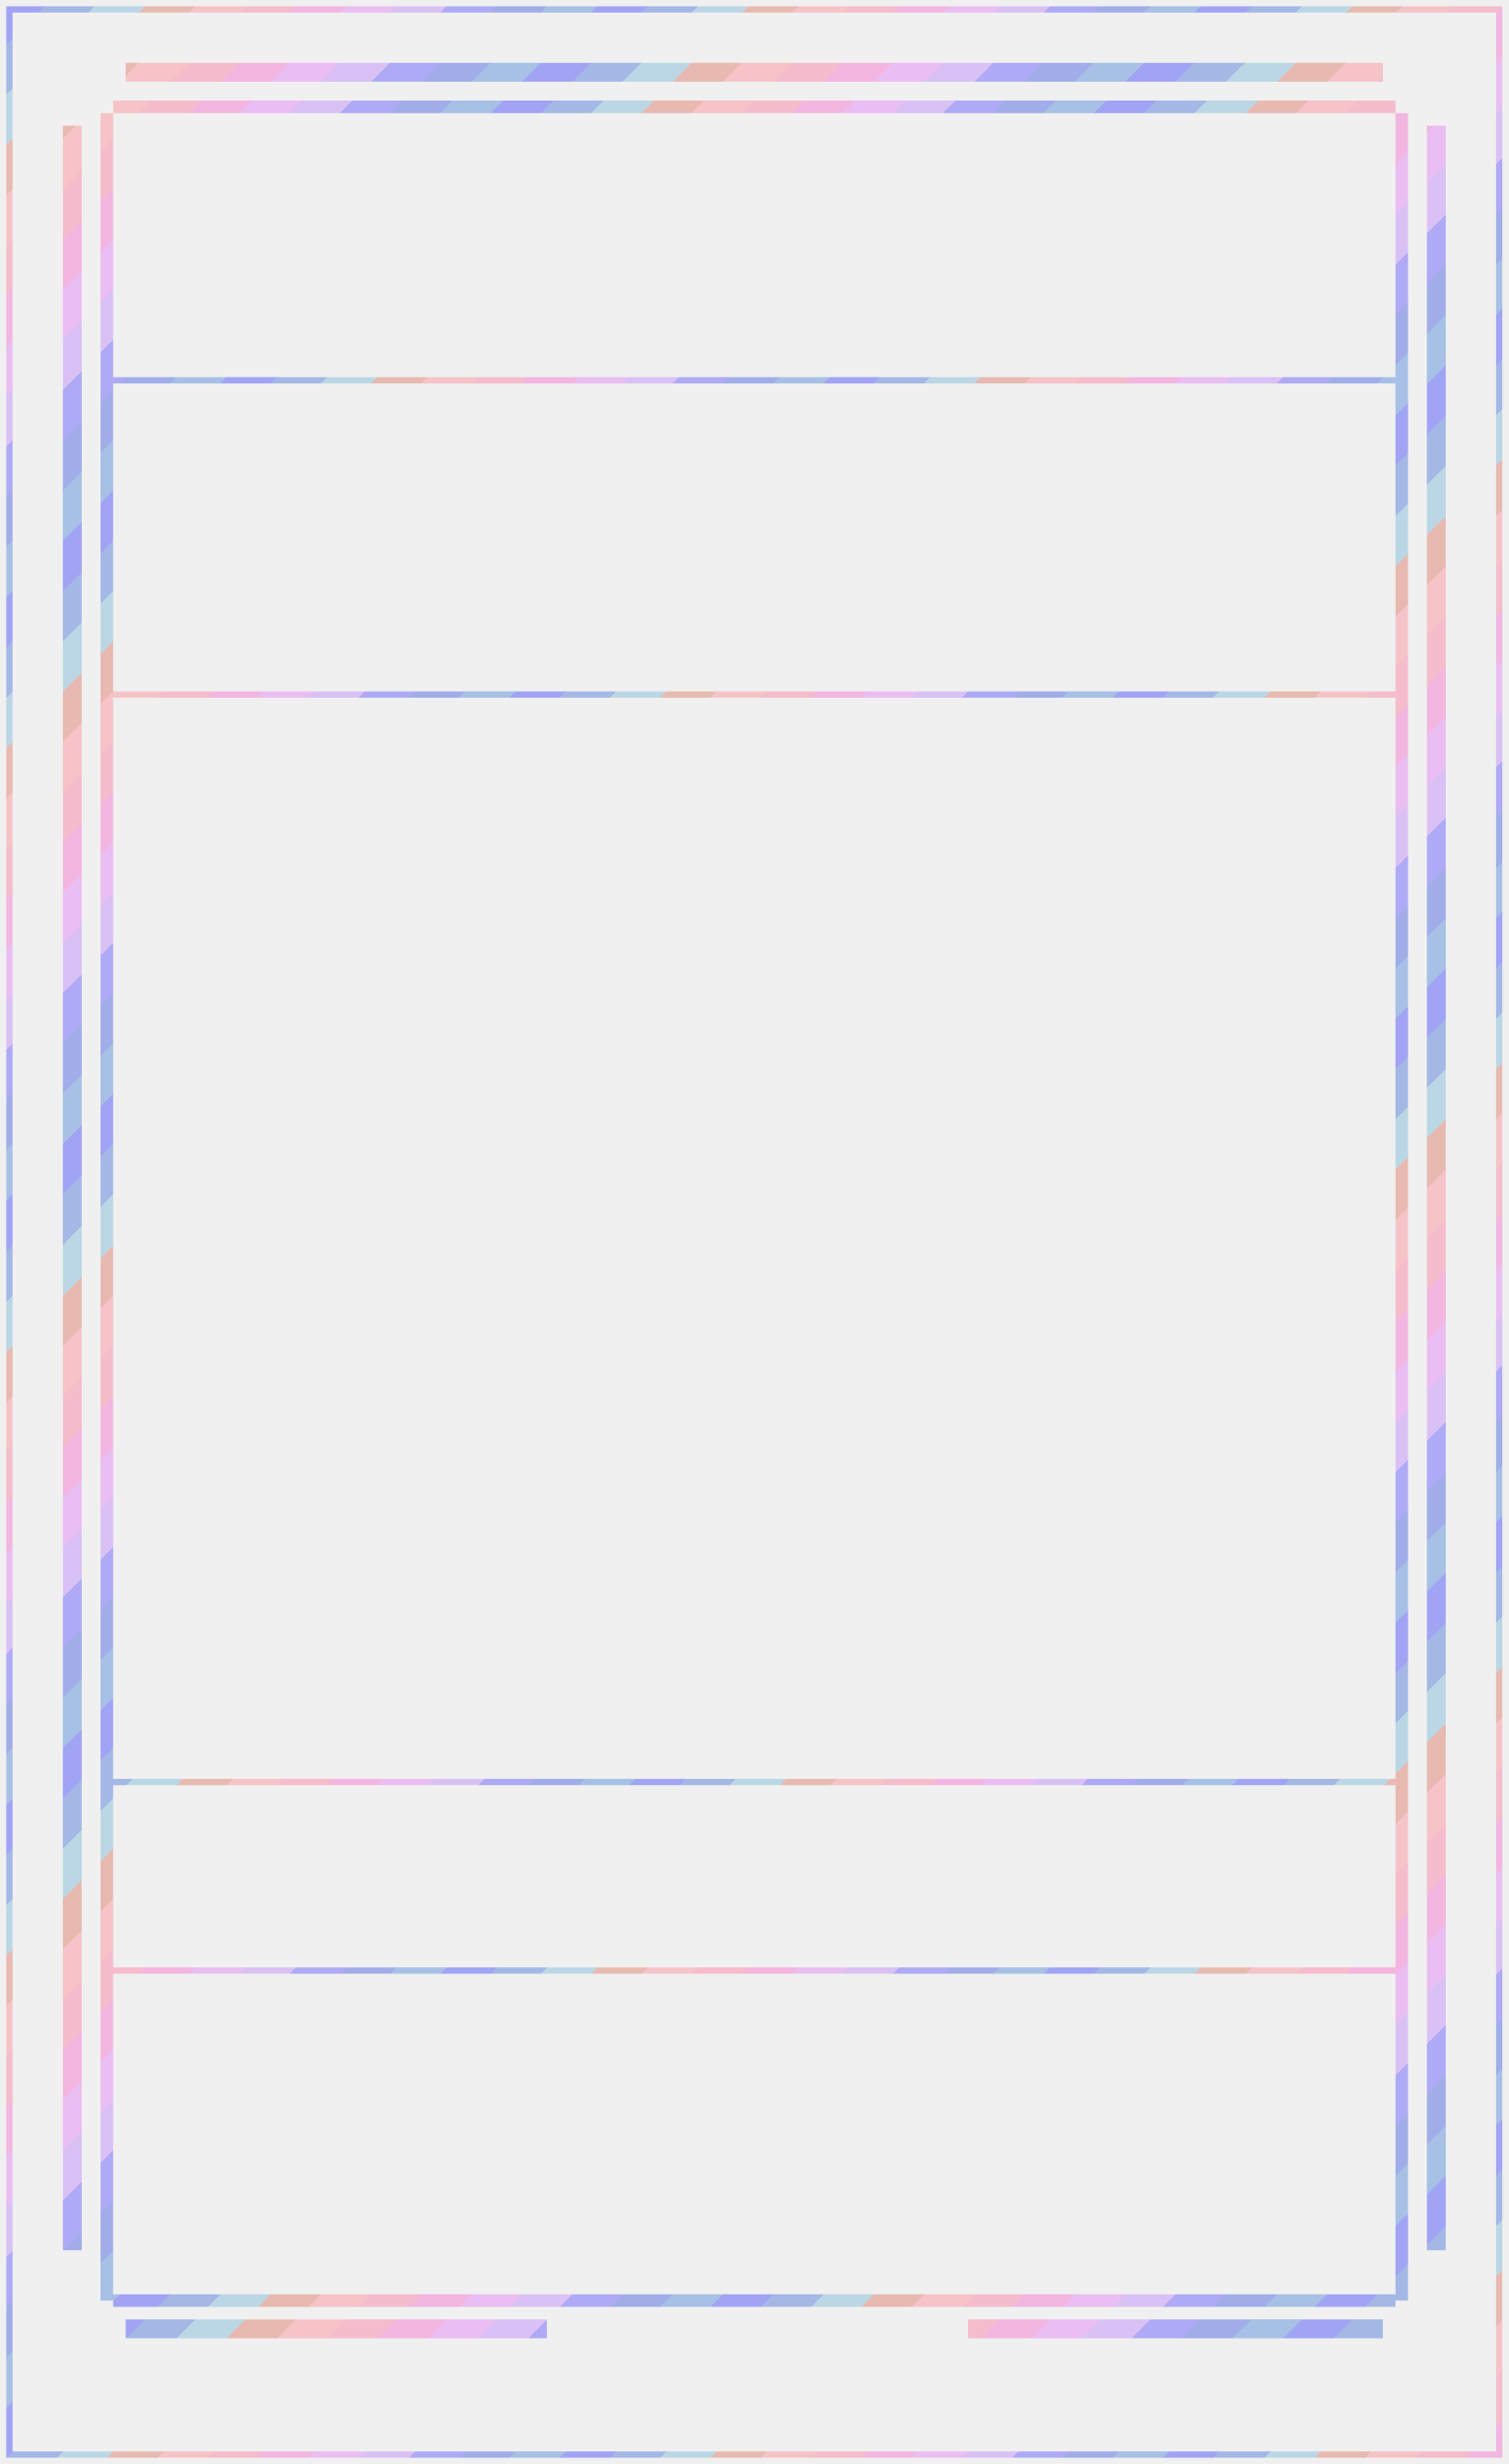
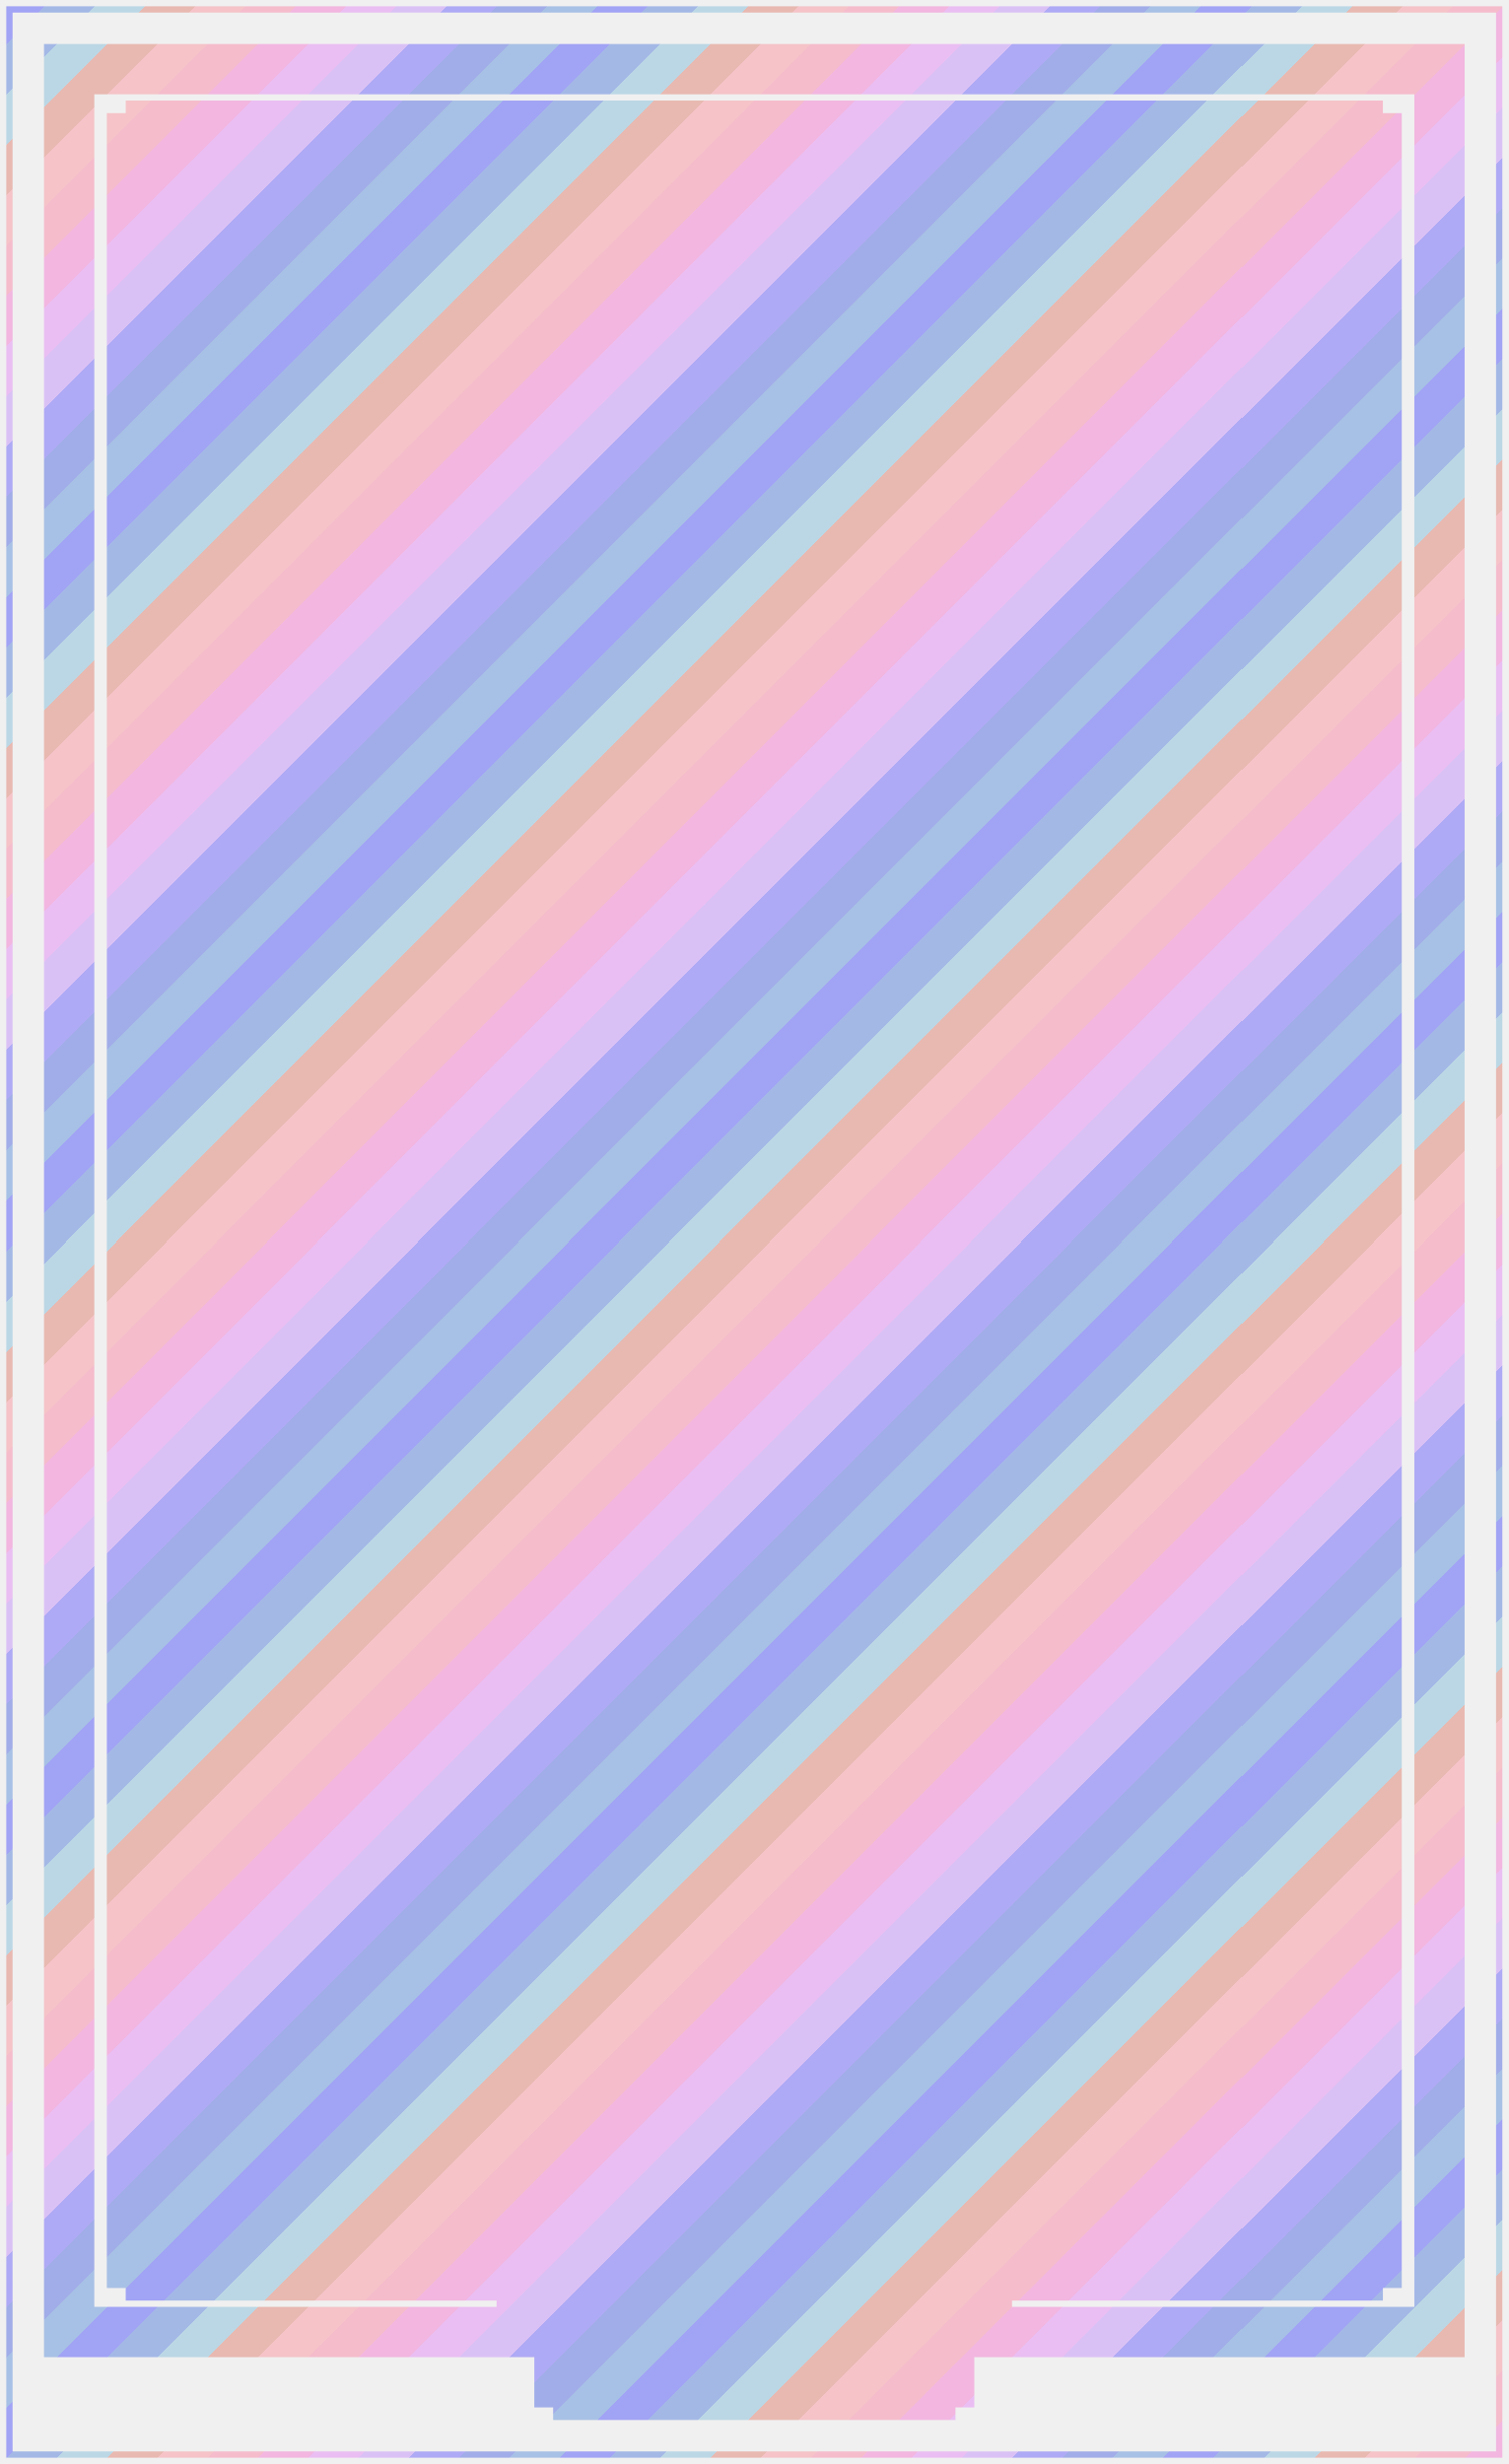
<svg xmlns="http://www.w3.org/2000/svg" width="1440" height="2352" viewBox="0 0 240 392" shape-rendering="crispEdges">
  <defs>
    <clipPath id="art-clip">
      <rect x="18" y="112" width="204" height="170" fill="#fff" />
    </clipPath>
    <clipPath id="body-clip">
      <path d="M18 18h204v348h-204zM18 112h204v170h-204z" fill-rule="evenodd" clip-rule="evenodd" />
    </clipPath>
    <clipPath id="trim-clip">
-       <rect x="20" y="10" width="200" height="3" fill="#fff" />
-       <rect x="10" y="20" width="3" height="338" fill="#fff" />
-       <rect x="227" y="20" width="3" height="338" fill="#fff" />
-       <rect x="20" y="369" width="67" height="3" fill="#fff" />
-       <rect x="154" y="369" width="66" height="3" fill="#fff" />
-       <rect x="16" y="18" width="2" height="348" fill="#fff" />
-       <rect x="222" y="18" width="2" height="348" fill="#fff" />
-       <rect x="18" y="16" width="204" height="2" fill="#fff" />
-       <rect x="18" y="365" width="204" height="2" fill="#fff" />
+       <rect x="7" y="7" width="226" height="8" fill="#fff" />
+       <path d="M9 8h25v1h1v4h-1v1H9v-1h-1V9h1z" fill="#fff" />
+       <rect x="9" y="8" width="25" height="1" fill="#fff" />
+       <rect x="8" y="9" width="1" height="4" fill="#fff" />
+       <rect x="9" y="13" width="25" height="1" fill="#fff" />
+       <rect x="34" y="9" width="1" height="4" fill="#fff" />
+       <rect x="11" y="10" width="5" height="1" fill="#fff" />
+       <path d="M38 8h31v1h1v4h-1v1H38v-1h-1V9h1z" fill="#fff" />
+       <rect x="38" y="8" width="31" height="1" fill="#fff" />
+       <rect x="37" y="9" width="1" height="4" fill="#fff" />
+       <rect x="38" y="13" width="31" height="1" fill="#fff" />
+       <rect x="69" y="9" width="1" height="4" fill="#fff" />
+       <rect x="40" y="10" width="5" height="1" fill="#fff" />
+       <path d="M73 8h19v1h1v4h-1v1H73v-1h-1V9h1z" fill="#fff" />
+       <rect x="73" y="8" width="19" height="1" fill="#fff" />
+       <rect x="72" y="9" width="1" height="4" fill="#fff" />
+       <rect x="73" y="13" width="19" height="1" fill="#fff" />
+       <rect x="92" y="9" width="1" height="4" fill="#fff" />
+       <rect x="75" y="10" width="5" height="1" fill="#fff" />
+       <path d="M96 8h27v1h1v4h-1v1H96v-1h-1V9h1z" fill="#fff" />
+       <rect x="96" y="8" width="27" height="1" fill="#fff" />
+       <rect x="95" y="9" width="1" height="4" fill="#fff" />
+       <rect x="96" y="13" width="27" height="1" fill="#fff" />
+       <rect x="123" y="9" width="1" height="4" fill="#fff" />
+       <rect x="98" y="10" width="5" height="1" fill="#fff" />
+       <path d="M127 8h22v1h1v4h-1v1H127v-1h-1V9h1z" fill="#fff" />
+       <rect x="127" y="8" width="22" height="1" fill="#fff" />
+       <rect x="126" y="9" width="1" height="4" fill="#fff" />
+       <rect x="127" y="13" width="22" height="1" fill="#fff" />
+       <rect x="149" y="9" width="1" height="4" fill="#fff" />
+       <rect x="129" y="10" width="5" height="1" fill="#fff" />
+       <path d="M153 8h29v1h1v4h-1v1H153v-1h-1V9h1z" fill="#fff" />
+       <rect x="153" y="8" width="29" height="1" fill="#fff" />
+       <rect x="152" y="9" width="1" height="4" fill="#fff" />
+       <rect x="153" y="13" width="29" height="1" fill="#fff" />
+       <rect x="182" y="9" width="1" height="4" fill="#fff" />
+       <rect x="155" y="10" width="5" height="1" fill="#fff" />
+       <path d="M186 8h20v1h1v4h-1v1H186v-1h-1V9h1z" fill="#fff" />
+       <rect x="186" y="8" width="20" height="1" fill="#fff" />
+       <rect x="185" y="9" width="1" height="4" fill="#fff" />
+       <rect x="186" y="13" width="20" height="1" fill="#fff" />
+       <rect x="206" y="9" width="1" height="4" fill="#fff" />
+       <rect x="188" y="10" width="5" height="1" fill="#fff" />
+       <path d="M210 8h21v1h1v4h-1v1H210v-1h-1V9h1z" fill="#fff" />
+       <rect x="210" y="8" width="21" height="1" fill="#fff" />
+       <rect x="209" y="9" width="1" height="4" fill="#fff" />
+       <rect x="210" y="13" width="21" height="1" fill="#fff" />
+       <rect x="231" y="9" width="1" height="4" fill="#fff" />
+       <rect x="212" y="10" width="5" height="1" fill="#fff" />
+       <rect x="7" y="367" width="80" height="8" fill="#fff" />
+       <rect x="153" y="367" width="80" height="8" fill="#fff" />
+       <path d="M9 368h25v1h1v4h-1v1H9v-1h-1V369h1z" fill="#fff" />
+       <rect x="9" y="368" width="25" height="1" fill="#fff" />
+       <rect x="8" y="369" width="1" height="4" fill="#fff" />
+       <rect x="9" y="373" width="25" height="1" fill="#fff" />
+       <rect x="34" y="369" width="1" height="4" fill="#fff" />
+       <rect x="11" y="370" width="5" height="1" fill="#fff" />
+       <path d="M38 368h31v1h1v4h-1v1H38v-1h-1V369h1z" fill="#fff" />
+       <rect x="38" y="368" width="31" height="1" fill="#fff" />
+       <rect x="37" y="369" width="1" height="4" fill="#fff" />
+       <rect x="38" y="373" width="31" height="1" fill="#fff" />
+       <rect x="69" y="369" width="1" height="4" fill="#fff" />
+       <rect x="40" y="370" width="5" height="1" fill="#fff" />
+       <rect x="73" y="368" width="14" height="1" fill="#fff" />
+       <rect x="72" y="369" width="1" height="4" fill="#fff" />
+       <rect x="73" y="373" width="14" height="1" fill="#fff" />
+       <rect x="75" y="370" width="5" height="1" fill="#fff" />
+       <path d="M153 368h29v1h1v4h-1v1H153v-1h-1V369h1z" fill="#fff" />
+       <rect x="153" y="368" width="29" height="1" fill="#fff" />
+       <rect x="153" y="373" width="29" height="1" fill="#fff" />
+       <rect x="182" y="369" width="1" height="4" fill="#fff" />
+       <rect x="155" y="370" width="5" height="1" fill="#fff" />
+       <path d="M186 368h20v1h1v4h-1v1H186v-1h-1V369h1z" fill="#fff" />
+       <rect x="186" y="368" width="20" height="1" fill="#fff" />
+       <rect x="185" y="369" width="1" height="4" fill="#fff" />
+       <rect x="186" y="373" width="20" height="1" fill="#fff" />
+       <rect x="206" y="369" width="1" height="4" fill="#fff" />
+       <rect x="188" y="370" width="5" height="1" fill="#fff" />
+       <path d="M210 368h21v1h1v4h-1v1H210v-1h-1V369h1z" fill="#fff" />
+       <rect x="210" y="368" width="21" height="1" fill="#fff" />
+       <rect x="209" y="369" width="1" height="4" fill="#fff" />
+       <rect x="210" y="373" width="21" height="1" fill="#fff" />
+       <rect x="231" y="369" width="1" height="4" fill="#fff" />
+       <rect x="212" y="370" width="5" height="1" fill="#fff" />
+       <rect x="7" y="7" width="8" height="368" fill="#fff" />
+       <path d="M9 8h4v1h1v20h-1v1H9v-1h-1V9h1z" fill="#fff" />
+       <rect x="9" y="8" width="4" height="1" fill="#fff" />
+       <rect x="8" y="9" width="1" height="20" fill="#fff" />
+       <rect x="9" y="29" width="4" height="1" fill="#fff" />
+       <rect x="13" y="9" width="1" height="20" fill="#fff" />
+       <rect x="10" y="12" width="1" height="5" fill="#fff" />
+       <path d="M9 32h4v1h1v27h-1v1H9v-1h-1V33h1z" fill="#fff" />
+       <rect x="9" y="32" width="4" height="1" fill="#fff" />
+       <rect x="8" y="33" width="1" height="27" fill="#fff" />
+       <rect x="9" y="60" width="4" height="1" fill="#fff" />
+       <rect x="13" y="33" width="1" height="27" fill="#fff" />
+       <rect x="10" y="36" width="1" height="5" fill="#fff" />
+       <path d="M9 63h4v1h1v23h-1v1H9v-1h-1V64h1z" fill="#fff" />
+       <rect x="9" y="63" width="4" height="1" fill="#fff" />
+       <rect x="8" y="64" width="1" height="23" fill="#fff" />
+       <rect x="9" y="87" width="4" height="1" fill="#fff" />
+       <rect x="13" y="64" width="1" height="23" fill="#fff" />
+       <rect x="10" y="67" width="1" height="5" fill="#fff" />
+       <path d="M9 90h4v1h1v31h-1v1H9v-1h-1V91h1z" fill="#fff" />
+       <rect x="9" y="90" width="4" height="1" fill="#fff" />
+       <rect x="8" y="91" width="1" height="31" fill="#fff" />
+       <rect x="9" y="122" width="4" height="1" fill="#fff" />
+       <rect x="13" y="91" width="1" height="31" fill="#fff" />
+       <rect x="10" y="94" width="1" height="5" fill="#fff" />
+       <path d="M9 125h4v1h1v21h-1v1H9v-1h-1V126h1z" fill="#fff" />
+       <rect x="9" y="125" width="4" height="1" fill="#fff" />
+       <rect x="8" y="126" width="1" height="21" fill="#fff" />
+       <rect x="9" y="147" width="4" height="1" fill="#fff" />
+       <rect x="13" y="126" width="1" height="21" fill="#fff" />
+       <rect x="10" y="129" width="1" height="5" fill="#fff" />
+       <path d="M9 150h4v1h1v26h-1v1H9v-1h-1V151h1z" fill="#fff" />
+       <rect x="9" y="150" width="4" height="1" fill="#fff" />
+       <rect x="8" y="151" width="1" height="26" fill="#fff" />
+       <rect x="9" y="177" width="4" height="1" fill="#fff" />
+       <rect x="13" y="151" width="1" height="26" fill="#fff" />
+       <rect x="10" y="154" width="1" height="5" fill="#fff" />
+       <path d="M9 180h4v1h1v18h-1v1H9v-1h-1V181h1z" fill="#fff" />
+       <rect x="9" y="180" width="4" height="1" fill="#fff" />
+       <rect x="8" y="181" width="1" height="18" fill="#fff" />
+       <rect x="9" y="199" width="4" height="1" fill="#fff" />
+       <rect x="13" y="181" width="1" height="18" fill="#fff" />
+       <rect x="10" y="184" width="1" height="5" fill="#fff" />
+       <path d="M9 202h4v1h1v29h-1v1H9v-1h-1V203h1z" fill="#fff" />
+       <rect x="9" y="202" width="4" height="1" fill="#fff" />
+       <rect x="8" y="203" width="1" height="29" fill="#fff" />
+       <rect x="9" y="232" width="4" height="1" fill="#fff" />
+       <rect x="13" y="203" width="1" height="29" fill="#fff" />
+       <rect x="10" y="206" width="1" height="5" fill="#fff" />
+       <path d="M9 235h4v1h1v20h-1v1H9v-1h-1V236h1z" fill="#fff" />
+       <rect x="9" y="235" width="4" height="1" fill="#fff" />
+       <rect x="8" y="236" width="1" height="20" fill="#fff" />
+       <rect x="9" y="256" width="4" height="1" fill="#fff" />
+       <rect x="13" y="236" width="1" height="20" fill="#fff" />
+       <rect x="10" y="239" width="1" height="5" fill="#fff" />
+       <path d="M9 259h4v1h1v27h-1v1H9v-1h-1V260h1z" fill="#fff" />
+       <rect x="9" y="259" width="4" height="1" fill="#fff" />
+       <rect x="8" y="260" width="1" height="27" fill="#fff" />
+       <rect x="9" y="287" width="4" height="1" fill="#fff" />
+       <rect x="13" y="260" width="1" height="27" fill="#fff" />
+       <rect x="10" y="263" width="1" height="5" fill="#fff" />
+       <path d="M9 290h4v1h1v23h-1v1H9v-1h-1V291h1z" fill="#fff" />
+       <rect x="9" y="290" width="4" height="1" fill="#fff" />
+       <rect x="8" y="291" width="1" height="23" fill="#fff" />
+       <rect x="9" y="314" width="4" height="1" fill="#fff" />
+       <rect x="13" y="291" width="1" height="23" fill="#fff" />
+       <rect x="10" y="294" width="1" height="5" fill="#fff" />
+       <path d="M9 317h4v1h1v31h-1v1H9v-1h-1V318h1z" fill="#fff" />
+       <rect x="9" y="317" width="4" height="1" fill="#fff" />
+       <rect x="8" y="318" width="1" height="31" fill="#fff" />
+       <rect x="9" y="349" width="4" height="1" fill="#fff" />
+       <rect x="13" y="318" width="1" height="31" fill="#fff" />
+       <rect x="10" y="321" width="1" height="5" fill="#fff" />
+       <path d="M9 352h4v1h1v20h-1v1H9v-1h-1V353h1z" fill="#fff" />
+       <rect x="9" y="352" width="4" height="1" fill="#fff" />
+       <rect x="8" y="353" width="1" height="20" fill="#fff" />
+       <rect x="9" y="373" width="4" height="1" fill="#fff" />
+       <rect x="13" y="353" width="1" height="20" fill="#fff" />
+       <rect x="10" y="356" width="1" height="5" fill="#fff" />
+       <rect x="225" y="7" width="8" height="368" fill="#fff" />
+       <path d="M227 8h4v1h1v20h-1v1H227v-1h-1V9h1z" fill="#fff" />
+       <rect x="227" y="8" width="4" height="1" fill="#fff" />
+       <rect x="226" y="9" width="1" height="20" fill="#fff" />
+       <rect x="227" y="29" width="4" height="1" fill="#fff" />
+       <rect x="231" y="9" width="1" height="20" fill="#fff" />
+       <rect x="228" y="12" width="1" height="5" fill="#fff" />
+       <path d="M227 32h4v1h1v27h-1v1H227v-1h-1V33h1z" fill="#fff" />
+       <rect x="227" y="32" width="4" height="1" fill="#fff" />
+       <rect x="226" y="33" width="1" height="27" fill="#fff" />
+       <rect x="227" y="60" width="4" height="1" fill="#fff" />
+       <rect x="231" y="33" width="1" height="27" fill="#fff" />
+       <rect x="228" y="36" width="1" height="5" fill="#fff" />
+       <path d="M227 63h4v1h1v23h-1v1H227v-1h-1V64h1z" fill="#fff" />
+       <rect x="227" y="63" width="4" height="1" fill="#fff" />
+       <rect x="226" y="64" width="1" height="23" fill="#fff" />
+       <rect x="227" y="87" width="4" height="1" fill="#fff" />
+       <rect x="231" y="64" width="1" height="23" fill="#fff" />
+       <rect x="228" y="67" width="1" height="5" fill="#fff" />
+       <path d="M227 90h4v1h1v31h-1v1H227v-1h-1V91h1z" fill="#fff" />
+       <rect x="227" y="90" width="4" height="1" fill="#fff" />
+       <rect x="226" y="91" width="1" height="31" fill="#fff" />
+       <rect x="227" y="122" width="4" height="1" fill="#fff" />
+       <rect x="231" y="91" width="1" height="31" fill="#fff" />
+       <rect x="228" y="94" width="1" height="5" fill="#fff" />
+       <path d="M227 125h4v1h1v21h-1v1H227v-1h-1V126h1z" fill="#fff" />
+       <rect x="227" y="125" width="4" height="1" fill="#fff" />
+       <rect x="226" y="126" width="1" height="21" fill="#fff" />
+       <rect x="227" y="147" width="4" height="1" fill="#fff" />
+       <rect x="231" y="126" width="1" height="21" fill="#fff" />
+       <rect x="228" y="129" width="1" height="5" fill="#fff" />
+       <path d="M227 150h4v1h1v26h-1v1H227v-1h-1V151h1z" fill="#fff" />
+       <rect x="227" y="150" width="4" height="1" fill="#fff" />
+       <rect x="226" y="151" width="1" height="26" fill="#fff" />
+       <rect x="227" y="177" width="4" height="1" fill="#fff" />
+       <rect x="231" y="151" width="1" height="26" fill="#fff" />
+       <rect x="228" y="154" width="1" height="5" fill="#fff" />
+       <path d="M227 180h4v1h1v18h-1v1H227v-1h-1V181h1z" fill="#fff" />
+       <rect x="227" y="180" width="4" height="1" fill="#fff" />
+       <rect x="226" y="181" width="1" height="18" fill="#fff" />
+       <rect x="227" y="199" width="4" height="1" fill="#fff" />
+       <rect x="231" y="181" width="1" height="18" fill="#fff" />
+       <rect x="228" y="184" width="1" height="5" fill="#fff" />
+       <path d="M227 202h4v1h1v29h-1v1H227v-1h-1V203h1z" fill="#fff" />
+       <rect x="227" y="202" width="4" height="1" fill="#fff" />
+       <rect x="226" y="203" width="1" height="29" fill="#fff" />
+       <rect x="227" y="232" width="4" height="1" fill="#fff" />
+       <rect x="231" y="203" width="1" height="29" fill="#fff" />
+       <rect x="228" y="206" width="1" height="5" fill="#fff" />
+       <path d="M227 235h4v1h1v20h-1v1H227v-1h-1V236h1z" fill="#fff" />
+       <rect x="227" y="235" width="4" height="1" fill="#fff" />
+       <rect x="226" y="236" width="1" height="20" fill="#fff" />
+       <rect x="227" y="256" width="4" height="1" fill="#fff" />
+       <rect x="231" y="236" width="1" height="20" fill="#fff" />
+       <rect x="228" y="239" width="1" height="5" fill="#fff" />
+       <path d="M227 259h4v1h1v27h-1v1H227v-1h-1V260h1z" fill="#fff" />
+       <rect x="227" y="259" width="4" height="1" fill="#fff" />
+       <rect x="226" y="260" width="1" height="27" fill="#fff" />
+       <rect x="227" y="287" width="4" height="1" fill="#fff" />
+       <rect x="231" y="260" width="1" height="27" fill="#fff" />
+       <rect x="228" y="263" width="1" height="5" fill="#fff" />
+       <path d="M227 290h4v1h1v23h-1v1H227v-1h-1V291h1z" fill="#fff" />
+       <rect x="227" y="290" width="4" height="1" fill="#fff" />
+       <rect x="226" y="291" width="1" height="23" fill="#fff" />
+       <rect x="227" y="314" width="4" height="1" fill="#fff" />
+       <rect x="231" y="291" width="1" height="23" fill="#fff" />
+       <rect x="228" y="294" width="1" height="5" fill="#fff" />
+       <path d="M227 317h4v1h1v31h-1v1H227v-1h-1V318h1z" fill="#fff" />
+       <rect x="227" y="317" width="4" height="1" fill="#fff" />
+       <rect x="226" y="318" width="1" height="31" fill="#fff" />
+       <rect x="227" y="349" width="4" height="1" fill="#fff" />
+       <rect x="231" y="318" width="1" height="31" fill="#fff" />
+       <rect x="228" y="321" width="1" height="5" fill="#fff" />
+       <path d="M227 352h4v1h1v20h-1v1H227v-1h-1V353h1z" fill="#fff" />
+       <rect x="227" y="352" width="4" height="1" fill="#fff" />
+       <rect x="226" y="353" width="1" height="20" fill="#fff" />
+       <rect x="227" y="373" width="4" height="1" fill="#fff" />
+       <rect x="231" y="353" width="1" height="20" fill="#fff" />
+       <rect x="228" y="356" width="1" height="5" fill="#fff" />
+       <path d="M20 16H220v2h3v346h-3v2h-59v3h-6v14h-3v2H88v-2h-3v-14h-6v-3H20v-2h-3V18h3zM21 18H219v2h2v343h-2v3h-60v3h-6v14h-2v1H89v-1h-2v-14h-6v-3H21v-3h-2V20h2z" fill="#fff" fill-rule="evenodd" clip-rule="evenodd" />
+       <rect x="28" y="17" width="8" height="1" fill="#fff" />
+       <rect x="73" y="17" width="8" height="1" fill="#fff" />
+       <rect x="134" y="17" width="8" height="1" fill="#fff" />
+       <rect x="197" y="17" width="8" height="1" fill="#fff" />
+       <rect x="17" y="85" width="1" height="7" fill="#fff" />
+       <rect x="222" y="89" width="1" height="4" fill="#fff" />
+       <rect x="17" y="174" width="1" height="7" fill="#fff" />
+       <rect x="222" y="178" width="1" height="4" fill="#fff" />
+       <rect x="17" y="265" width="1" height="7" fill="#fff" />
+       <rect x="222" y="269" width="1" height="4" fill="#fff" />
+       <rect x="17" y="338" width="1" height="7" fill="#fff" />
+       <rect x="222" y="342" width="1" height="4" fill="#fff" />
+       <rect x="21" y="60" width="198" height="1" fill="#fff" />
+       <rect x="23" y="60" width="194" height="1" fill="#fff" />
+       <path d="M21 58h3v1h1v3h-1v1H21v-1h-1V59h1z" fill="#fff" />
+       <rect x="21" y="59" width="3" height="3" fill="#fff" />
+       <rect x="21" y="59" width="3" height="1" fill="#fff" />
+       <rect x="21" y="61" width="3" height="1" fill="#fff" />
+       <path d="M216 58h3v1h1v3h-1v1H216v-1h-1V59h1z" fill="#fff" />
+       <rect x="216" y="59" width="3" height="3" fill="#fff" />
+       <rect x="216" y="59" width="3" height="1" fill="#fff" />
+       <rect x="216" y="61" width="3" height="1" fill="#fff" />
+       <rect x="21" y="110" width="198" height="1" fill="#fff" />
+       <rect x="23" y="110" width="194" height="1" fill="#fff" />
+       <path d="M21 108h3v1h1v3h-1v1H21v-1h-1V109h1z" fill="#fff" />
+       <rect x="21" y="109" width="3" height="3" fill="#fff" />
+       <rect x="21" y="109" width="3" height="1" fill="#fff" />
+       <rect x="21" y="111" width="3" height="1" fill="#fff" />
+       <path d="M216 108h3v1h1v3h-1v1H216v-1h-1V109h1z" fill="#fff" />
+       <rect x="216" y="109" width="3" height="3" fill="#fff" />
+       <rect x="216" y="109" width="3" height="1" fill="#fff" />
+       <rect x="216" y="111" width="3" height="1" fill="#fff" />
+       <rect x="21" y="283" width="198" height="1" fill="#fff" />
+       <rect x="23" y="283" width="194" height="1" fill="#fff" />
+       <path d="M21 281h3v1h1v3h-1v1H21v-1h-1V282h1z" fill="#fff" />
+       <rect x="21" y="282" width="3" height="3" fill="#fff" />
+       <rect x="21" y="282" width="3" height="1" fill="#fff" />
+       <rect x="21" y="284" width="3" height="1" fill="#fff" />
+       <path d="M216 281h3v1h1v3h-1v1H216v-1h-1V282h1z" fill="#fff" />
+       <rect x="216" y="282" width="3" height="3" fill="#fff" />
+       <rect x="216" y="282" width="3" height="1" fill="#fff" />
+       <rect x="216" y="284" width="3" height="1" fill="#fff" />
+       <rect x="21" y="313" width="198" height="1" fill="#fff" />
+       <rect x="23" y="313" width="194" height="1" fill="#fff" />
+       <path d="M21 311h3v1h1v3h-1v1H21v-1h-1V312h1z" fill="#fff" />
+       <rect x="21" y="312" width="3" height="3" fill="#fff" />
+       <rect x="21" y="312" width="3" height="1" fill="#fff" />
+       <rect x="21" y="314" width="3" height="1" fill="#fff" />
+       <path d="M216 311h3v1h1v3h-1v1H216v-1h-1V312h1z" fill="#fff" />
+       <rect x="216" y="312" width="3" height="3" fill="#fff" />
+       <rect x="216" y="312" width="3" height="1" fill="#fff" />
+       <rect x="216" y="314" width="3" height="1" fill="#fff" />
      <rect x="1" y="1" width="238" height="1" fill="#fff" />
      <rect x="1" y="390" width="238" height="1" fill="#fff" />
      <rect x="1" y="2" width="1" height="388" fill="#fff" />
      <rect x="238" y="2" width="1" height="388" fill="#fff" />
-       <rect x="18" y="60" width="204" height="1" fill="#fff" />
-       <rect x="18" y="110" width="204" height="1" fill="#fff" />
-       <rect x="18" y="283" width="204" height="1" fill="#fff" />
-       <rect x="18" y="313" width="204" height="1" fill="#fff" />
    </clipPath>
    <clipPath id="outer-clip">
      <rect x="0" y="0" width="240" height="7" fill="#fff" />
      <rect x="0" y="7" width="7" height="385" fill="#fff" />
      <rect x="233" y="7" width="7" height="385" fill="#fff" />
      <rect x="7" y="385" width="226" height="7" fill="#fff" />
    </clipPath>
    <pattern id="foil-palette" width="96" height="96" patternUnits="userSpaceOnUse">
      <polygon points="-96,0 -100,4 -104,8 -108,12 -112,16 -116,20 -120,24 -124,28 -128,32 -132,36 -136,40 -140,44 -144,48 -148,52 -152,56 -156,60 -160,64 -164,68 -168,72 -172,76 -176,80 -180,84 -184,88 -188,92 -192,96 -196,100 -188,100 -184,96 -180,92 -176,88 -172,84 -168,80 -164,76 -160,72 -156,68 -152,64 -148,60 -144,56 -140,52 -136,48 -132,44 -128,40 -124,36 -120,32 -116,28 -112,24 -108,20 -104,16 -100,12 -96,8 -92,4 -88,0" fill="#8285f7" />
      <polygon points="-88,0 -92,4 -96,8 -100,12 -104,16 -108,20 -112,24 -116,28 -120,32 -124,36 -128,40 -132,44 -136,48 -140,52 -144,56 -148,60 -152,64 -156,68 -160,72 -164,76 -168,80 -172,84 -176,88 -180,92 -184,96 -188,100 -180,100 -176,96 -172,92 -168,88 -164,84 -160,80 -156,76 -152,72 -148,68 -144,64 -140,60 -136,56 -132,52 -128,48 -124,44 -120,40 -116,36 -112,32 -108,28 -104,24 -100,20 -96,16 -92,12 -88,8 -84,4 -80,0" fill="#86a2e2" />
      <polygon points="-80,0 -84,4 -88,8 -92,12 -96,16 -100,20 -104,24 -108,28 -112,32 -116,36 -120,40 -124,44 -128,48 -132,52 -136,56 -140,60 -144,64 -148,68 -152,72 -156,76 -160,80 -164,84 -168,88 -172,92 -176,96 -180,100 -172,100 -168,96 -164,92 -160,88 -156,84 -152,80 -148,76 -144,72 -140,68 -136,64 -132,60 -128,56 -124,52 -120,48 -116,44 -112,40 -108,36 -104,32 -100,28 -96,24 -92,20 -88,16 -84,12 -80,8 -76,4 -72,0" fill="#a6cde1" />
      <polygon points="-72,0 -76,4 -80,8 -84,12 -88,16 -92,20 -96,24 -100,28 -104,32 -108,36 -112,40 -116,44 -120,48 -124,52 -128,56 -132,60 -136,64 -140,68 -144,72 -148,76 -152,80 -156,84 -160,88 -164,92 -168,96 -172,100 -164,100 -160,96 -156,92 -152,88 -148,84 -144,80 -140,76 -136,72 -132,68 -128,64 -124,60 -120,56 -116,52 -112,48 -108,44 -104,40 -100,36 -96,32 -92,28 -88,24 -84,20 -80,16 -76,12 -72,8 -68,4 -64,0" fill="#e4a498" />
      <polygon points="-64,0 -68,4 -72,8 -76,12 -80,16 -84,20 -88,24 -92,28 -96,32 -100,36 -104,40 -108,44 -112,48 -116,52 -120,56 -124,60 -128,64 -132,68 -136,72 -140,76 -144,80 -148,84 -152,88 -156,92 -160,96 -164,100 -156,100 -152,96 -148,92 -144,88 -140,84 -136,80 -132,76 -128,72 -124,68 -120,64 -116,60 -112,56 -108,52 -104,48 -100,44 -96,40 -92,36 -88,32 -84,28 -80,24 -76,20 -72,16 -68,12 -64,8 -60,4 -56,0" fill="#f6b2b8" />
      <polygon points="-56,0 -60,4 -64,8 -68,12 -72,16 -76,20 -80,24 -84,28 -88,32 -92,36 -96,40 -100,44 -104,48 -108,52 -112,56 -116,60 -120,64 -124,68 -128,72 -132,76 -136,80 -140,84 -144,88 -148,92 -152,96 -156,100 -148,100 -144,96 -140,92 -136,88 -132,84 -128,80 -124,76 -120,72 -116,68 -112,64 -108,60 -104,56 -100,52 -96,48 -92,44 -88,40 -84,36 -80,32 -76,28 -72,24 -68,20 -64,16 -60,12 -56,8 -52,4 -48,0" fill="#f6a7be" />
      <polygon points="-48,0 -52,4 -56,8 -60,12 -64,16 -68,20 -72,24 -76,28 -80,32 -84,36 -88,40 -92,44 -96,48 -100,52 -104,56 -108,60 -112,64 -116,68 -120,72 -124,76 -128,80 -132,84 -136,88 -140,92 -144,96 -148,100 -140,100 -136,96 -132,92 -128,88 -124,84 -120,80 -116,76 -112,72 -108,68 -104,64 -100,60 -96,56 -92,52 -88,48 -84,44 -80,40 -76,36 -72,32 -68,28 -64,24 -60,20 -56,16 -52,12 -48,8 -44,4 -40,0" fill="#f2a0d9" />
      <polygon points="-40,0 -44,4 -48,8 -52,12 -56,16 -60,20 -64,24 -68,28 -72,32 -76,36 -80,40 -84,44 -88,48 -92,52 -96,56 -100,60 -104,64 -108,68 -112,72 -116,76 -120,80 -124,84 -128,88 -132,92 -136,96 -140,100 -132,100 -128,96 -124,92 -120,88 -116,84 -112,80 -108,76 -104,72 -100,68 -96,64 -92,60 -88,56 -84,52 -80,48 -76,44 -72,40 -68,36 -64,32 -60,28 -56,24 -52,20 -48,16 -44,12 -40,8 -36,4 -32,0" fill="#e8aaf3" />
      <polygon points="-32,0 -36,4 -40,8 -44,12 -48,16 -52,20 -56,24 -60,28 -64,32 -68,36 -72,40 -76,44 -80,48 -84,52 -88,56 -92,60 -96,64 -100,68 -104,72 -108,76 -112,80 -116,84 -120,88 -124,92 -128,96 -132,100 -124,100 -120,96 -116,92 -112,88 -108,84 -104,80 -100,76 -96,72 -92,68 -88,64 -84,60 -80,56 -76,52 -72,48 -68,44 -64,40 -60,36 -56,32 -52,28 -48,24 -44,20 -40,16 -36,12 -32,8 -28,4 -24,0" fill="#d1aef7" />
      <polygon points="-24,0 -28,4 -32,8 -36,12 -40,16 -44,20 -48,24 -52,28 -56,32 -60,36 -64,40 -68,44 -72,48 -76,52 -80,56 -84,60 -88,64 -92,68 -96,72 -100,76 -104,80 -108,84 -112,88 -116,92 -120,96 -124,100 -116,100 -112,96 -108,92 -104,88 -100,84 -96,80 -92,76 -88,72 -84,68 -80,64 -76,60 -72,56 -68,52 -64,48 -60,44 -56,40 -52,36 -48,32 -44,28 -40,24 -36,20 -32,16 -28,12 -24,8 -20,4 -16,0" fill="#968ff7" />
      <polygon points="-16,0 -20,4 -24,8 -28,12 -32,16 -36,20 -40,24 -44,28 -48,32 -52,36 -56,40 -60,44 -64,48 -68,52 -72,56 -76,60 -80,64 -84,68 -88,72 -92,76 -96,80 -100,84 -104,88 -108,92 -112,96 -116,100 -108,100 -104,96 -100,92 -96,88 -92,84 -88,80 -84,76 -80,72 -76,68 -72,64 -68,60 -64,56 -60,52 -56,48 -52,44 -48,40 -44,36 -40,32 -36,28 -32,24 -28,20 -24,16 -20,12 -16,8 -12,4 -8,0" fill="#8293e5" />
      <polygon points="-8,0 -12,4 -16,8 -20,12 -24,16 -28,20 -32,24 -36,28 -40,32 -44,36 -48,40 -52,44 -56,48 -60,52 -64,56 -68,60 -72,64 -76,68 -80,72 -84,76 -88,80 -92,84 -96,88 -100,92 -104,96 -108,100 -100,100 -96,96 -92,92 -88,88 -84,84 -80,80 -76,76 -72,72 -68,68 -64,64 -60,60 -56,56 -52,52 -48,48 -44,44 -40,40 -36,36 -32,32 -28,28 -24,24 -20,20 -16,16 -12,12 -8,8 -4,4 0,0" fill="#8aade1" />
      <polygon points="0,0 -4,4 -8,8 -12,12 -16,16 -20,20 -24,24 -28,28 -32,32 -36,36 -40,40 -44,44 -48,48 -52,52 -56,56 -60,60 -64,64 -68,68 -72,72 -76,76 -80,80 -84,84 -88,88 -92,92 -96,96 -100,100 -92,100 -88,96 -84,92 -80,88 -76,84 -72,80 -68,76 -64,72 -60,68 -56,64 -52,60 -48,56 -44,52 -40,48 -36,44 -32,40 -28,36 -24,32 -20,28 -16,24 -12,20 -8,16 -4,12 0,8 4,4 8,0" fill="#8285f7" />
      <polygon points="8,0 4,4 0,8 -4,12 -8,16 -12,20 -16,24 -20,28 -24,32 -28,36 -32,40 -36,44 -40,48 -44,52 -48,56 -52,60 -56,64 -60,68 -64,72 -68,76 -72,80 -76,84 -80,88 -84,92 -88,96 -92,100 -84,100 -80,96 -76,92 -72,88 -68,84 -64,80 -60,76 -56,72 -52,68 -48,64 -44,60 -40,56 -36,52 -32,48 -28,44 -24,40 -20,36 -16,32 -12,28 -8,24 -4,20 0,16 4,12 8,8 12,4 16,0" fill="#86a2e2" />
      <polygon points="16,0 12,4 8,8 4,12 0,16 -4,20 -8,24 -12,28 -16,32 -20,36 -24,40 -28,44 -32,48 -36,52 -40,56 -44,60 -48,64 -52,68 -56,72 -60,76 -64,80 -68,84 -72,88 -76,92 -80,96 -84,100 -76,100 -72,96 -68,92 -64,88 -60,84 -56,80 -52,76 -48,72 -44,68 -40,64 -36,60 -32,56 -28,52 -24,48 -20,44 -16,40 -12,36 -8,32 -4,28 0,24 4,20 8,16 12,12 16,8 20,4 24,0" fill="#a6cde1" />
      <polygon points="24,0 20,4 16,8 12,12 8,16 4,20 0,24 -4,28 -8,32 -12,36 -16,40 -20,44 -24,48 -28,52 -32,56 -36,60 -40,64 -44,68 -48,72 -52,76 -56,80 -60,84 -64,88 -68,92 -72,96 -76,100 -68,100 -64,96 -60,92 -56,88 -52,84 -48,80 -44,76 -40,72 -36,68 -32,64 -28,60 -24,56 -20,52 -16,48 -12,44 -8,40 -4,36 0,32 4,28 8,24 12,20 16,16 20,12 24,8 28,4 32,0" fill="#e4a498" />
      <polygon points="32,0 28,4 24,8 20,12 16,16 12,20 8,24 4,28 0,32 -4,36 -8,40 -12,44 -16,48 -20,52 -24,56 -28,60 -32,64 -36,68 -40,72 -44,76 -48,80 -52,84 -56,88 -60,92 -64,96 -68,100 -60,100 -56,96 -52,92 -48,88 -44,84 -40,80 -36,76 -32,72 -28,68 -24,64 -20,60 -16,56 -12,52 -8,48 -4,44 0,40 4,36 8,32 12,28 16,24 20,20 24,16 28,12 32,8 36,4 40,0" fill="#f6b2b8" />
      <polygon points="40,0 36,4 32,8 28,12 24,16 20,20 16,24 12,28 8,32 4,36 0,40 -4,44 -8,48 -12,52 -16,56 -20,60 -24,64 -28,68 -32,72 -36,76 -40,80 -44,84 -48,88 -52,92 -56,96 -60,100 -52,100 -48,96 -44,92 -40,88 -36,84 -32,80 -28,76 -24,72 -20,68 -16,64 -12,60 -8,56 -4,52 0,48 4,44 8,40 12,36 16,32 20,28 24,24 28,20 32,16 36,12 40,8 44,4 48,0" fill="#f6a7be" />
      <polygon points="48,0 44,4 40,8 36,12 32,16 28,20 24,24 20,28 16,32 12,36 8,40 4,44 0,48 -4,52 -8,56 -12,60 -16,64 -20,68 -24,72 -28,76 -32,80 -36,84 -40,88 -44,92 -48,96 -52,100 -44,100 -40,96 -36,92 -32,88 -28,84 -24,80 -20,76 -16,72 -12,68 -8,64 -4,60 0,56 4,52 8,48 12,44 16,40 20,36 24,32 28,28 32,24 36,20 40,16 44,12 48,8 52,4 56,0" fill="#f2a0d9" />
      <polygon points="56,0 52,4 48,8 44,12 40,16 36,20 32,24 28,28 24,32 20,36 16,40 12,44 8,48 4,52 0,56 -4,60 -8,64 -12,68 -16,72 -20,76 -24,80 -28,84 -32,88 -36,92 -40,96 -44,100 -36,100 -32,96 -28,92 -24,88 -20,84 -16,80 -12,76 -8,72 -4,68 0,64 4,60 8,56 12,52 16,48 20,44 24,40 28,36 32,32 36,28 40,24 44,20 48,16 52,12 56,8 60,4 64,0" fill="#e8aaf3" />
      <polygon points="64,0 60,4 56,8 52,12 48,16 44,20 40,24 36,28 32,32 28,36 24,40 20,44 16,48 12,52 8,56 4,60 0,64 -4,68 -8,72 -12,76 -16,80 -20,84 -24,88 -28,92 -32,96 -36,100 -28,100 -24,96 -20,92 -16,88 -12,84 -8,80 -4,76 0,72 4,68 8,64 12,60 16,56 20,52 24,48 28,44 32,40 36,36 40,32 44,28 48,24 52,20 56,16 60,12 64,8 68,4 72,0" fill="#d1aef7" />
      <polygon points="72,0 68,4 64,8 60,12 56,16 52,20 48,24 44,28 40,32 36,36 32,40 28,44 24,48 20,52 16,56 12,60 8,64 4,68 0,72 -4,76 -8,80 -12,84 -16,88 -20,92 -24,96 -28,100 -20,100 -16,96 -12,92 -8,88 -4,84 0,80 4,76 8,72 12,68 16,64 20,60 24,56 28,52 32,48 36,44 40,40 44,36 48,32 52,28 56,24 60,20 64,16 68,12 72,8 76,4 80,0" fill="#968ff7" />
      <polygon points="80,0 76,4 72,8 68,12 64,16 60,20 56,24 52,28 48,32 44,36 40,40 36,44 32,48 28,52 24,56 20,60 16,64 12,68 8,72 4,76 0,80 -4,84 -8,88 -12,92 -16,96 -20,100 -12,100 -8,96 -4,92 0,88 4,84 8,80 12,76 16,72 20,68 24,64 28,60 32,56 36,52 40,48 44,44 48,40 52,36 56,32 60,28 64,24 68,20 72,16 76,12 80,8 84,4 88,0" fill="#8293e5" />
      <polygon points="88,0 84,4 80,8 76,12 72,16 68,20 64,24 60,28 56,32 52,36 48,40 44,44 40,48 36,52 32,56 28,60 24,64 20,68 16,72 12,76 8,80 4,84 0,88 -4,92 -8,96 -12,100 -4,100 0,96 4,92 8,88 12,84 16,80 20,76 24,72 28,68 32,64 36,60 40,56 44,52 48,48 52,44 56,40 60,36 64,32 68,28 72,24 76,20 80,16 84,12 88,8 92,4 96,0" fill="#8aade1" />
      <polygon points="96,0 92,4 88,8 84,12 80,16 76,20 72,24 68,28 64,32 60,36 56,40 52,44 48,48 44,52 40,56 36,60 32,64 28,68 24,72 20,76 16,80 12,84 8,88 4,92 0,96 -4,100 4,100 8,96 12,92 16,88 20,84 24,80 28,76 32,72 36,68 40,64 44,60 48,56 52,52 56,48 60,44 64,40 68,36 72,32 76,28 80,24 84,20 88,16 92,12 96,8 100,4 104,0" fill="#8285f7" />
      <polygon points="104,0 100,4 96,8 92,12 88,16 84,20 80,24 76,28 72,32 68,36 64,40 60,44 56,48 52,52 48,56 44,60 40,64 36,68 32,72 28,76 24,80 20,84 16,88 12,92 8,96 4,100 12,100 16,96 20,92 24,88 28,84 32,80 36,76 40,72 44,68 48,64 52,60 56,56 60,52 64,48 68,44 72,40 76,36 80,32 84,28 88,24 92,20 96,16 100,12 104,8 108,4 112,0" fill="#86a2e2" />
      <polygon points="112,0 108,4 104,8 100,12 96,16 92,20 88,24 84,28 80,32 76,36 72,40 68,44 64,48 60,52 56,56 52,60 48,64 44,68 40,72 36,76 32,80 28,84 24,88 20,92 16,96 12,100 20,100 24,96 28,92 32,88 36,84 40,80 44,76 48,72 52,68 56,64 60,60 64,56 68,52 72,48 76,44 80,40 84,36 88,32 92,28 96,24 100,20 104,16 108,12 112,8 116,4 120,0" fill="#a6cde1" />
      <polygon points="120,0 116,4 112,8 108,12 104,16 100,20 96,24 92,28 88,32 84,36 80,40 76,44 72,48 68,52 64,56 60,60 56,64 52,68 48,72 44,76 40,80 36,84 32,88 28,92 24,96 20,100 28,100 32,96 36,92 40,88 44,84 48,80 52,76 56,72 60,68 64,64 68,60 72,56 76,52 80,48 84,44 88,40 92,36 96,32 100,28 104,24 108,20 112,16 116,12 120,8 124,4 128,0" fill="#e4a498" />
      <polygon points="128,0 124,4 120,8 116,12 112,16 108,20 104,24 100,28 96,32 92,36 88,40 84,44 80,48 76,52 72,56 68,60 64,64 60,68 56,72 52,76 48,80 44,84 40,88 36,92 32,96 28,100 36,100 40,96 44,92 48,88 52,84 56,80 60,76 64,72 68,68 72,64 76,60 80,56 84,52 88,48 92,44 96,40 100,36 104,32 108,28 112,24 116,20 120,16 124,12 128,8 132,4 136,0" fill="#f6b2b8" />
      <polygon points="136,0 132,4 128,8 124,12 120,16 116,20 112,24 108,28 104,32 100,36 96,40 92,44 88,48 84,52 80,56 76,60 72,64 68,68 64,72 60,76 56,80 52,84 48,88 44,92 40,96 36,100 44,100 48,96 52,92 56,88 60,84 64,80 68,76 72,72 76,68 80,64 84,60 88,56 92,52 96,48 100,44 104,40 108,36 112,32 116,28 120,24 124,20 128,16 132,12 136,8 140,4 144,0" fill="#f6a7be" />
      <polygon points="144,0 140,4 136,8 132,12 128,16 124,20 120,24 116,28 112,32 108,36 104,40 100,44 96,48 92,52 88,56 84,60 80,64 76,68 72,72 68,76 64,80 60,84 56,88 52,92 48,96 44,100 52,100 56,96 60,92 64,88 68,84 72,80 76,76 80,72 84,68 88,64 92,60 96,56 100,52 104,48 108,44 112,40 116,36 120,32 124,28 128,24 132,20 136,16 140,12 144,8 148,4 152,0" fill="#f2a0d9" />
      <polygon points="152,0 148,4 144,8 140,12 136,16 132,20 128,24 124,28 120,32 116,36 112,40 108,44 104,48 100,52 96,56 92,60 88,64 84,68 80,72 76,76 72,80 68,84 64,88 60,92 56,96 52,100 60,100 64,96 68,92 72,88 76,84 80,80 84,76 88,72 92,68 96,64 100,60 104,56 108,52 112,48 116,44 120,40 124,36 128,32 132,28 136,24 140,20 144,16 148,12 152,8 156,4 160,0" fill="#e8aaf3" />
      <polygon points="160,0 156,4 152,8 148,12 144,16 140,20 136,24 132,28 128,32 124,36 120,40 116,44 112,48 108,52 104,56 100,60 96,64 92,68 88,72 84,76 80,80 76,84 72,88 68,92 64,96 60,100 68,100 72,96 76,92 80,88 84,84 88,80 92,76 96,72 100,68 104,64 108,60 112,56 116,52 120,48 124,44 128,40 132,36 136,32 140,28 144,24 148,20 152,16 156,12 160,8 164,4 168,0" fill="#d1aef7" />
      <polygon points="168,0 164,4 160,8 156,12 152,16 148,20 144,24 140,28 136,32 132,36 128,40 124,44 120,48 116,52 112,56 108,60 104,64 100,68 96,72 92,76 88,80 84,84 80,88 76,92 72,96 68,100 76,100 80,96 84,92 88,88 92,84 96,80 100,76 104,72 108,68 112,64 116,60 120,56 124,52 128,48 132,44 136,40 140,36 144,32 148,28 152,24 156,20 160,16 164,12 168,8 172,4 176,0" fill="#968ff7" />
      <polygon points="176,0 172,4 168,8 164,12 160,16 156,20 152,24 148,28 144,32 140,36 136,40 132,44 128,48 124,52 120,56 116,60 112,64 108,68 104,72 100,76 96,80 92,84 88,88 84,92 80,96 76,100 84,100 88,96 92,92 96,88 100,84 104,80 108,76 112,72 116,68 120,64 124,60 128,56 132,52 136,48 140,44 144,40 148,36 152,32 156,28 160,24 164,20 168,16 172,12 176,8 180,4 184,0" fill="#8293e5" />
      <polygon points="184,0 180,4 176,8 172,12 168,16 164,20 160,24 156,28 152,32 148,36 144,40 140,44 136,48 132,52 128,56 124,60 120,64 116,68 112,72 108,76 104,80 100,84 96,88 92,92 88,96 84,100 92,100 96,96 100,92 104,88 108,84 112,80 116,76 120,72 124,68 128,64 132,60 136,56 140,52 144,48 148,44 152,40 156,36 160,32 164,28 168,24 172,20 176,16 180,12 184,8 188,4 192,0" fill="#8aade1" />
      <polygon points="192,0 188,4 184,8 180,12 176,16 172,20 168,24 164,28 160,32 156,36 152,40 148,44 144,48 140,52 136,56 132,60 128,64 124,68 120,72 116,76 112,80 108,84 104,88 100,92 96,96 92,100 100,100 104,96 108,92 112,88 116,84 120,80 124,76 128,72 132,68 136,64 140,60 144,56 148,52 152,48 156,44 160,40 164,36 168,32 172,28 176,24 180,20 184,16 188,12 192,8 196,4 200,0" fill="#8285f7" />
    </pattern>
  </defs>
  <g clip-path="url(#trim-clip)" opacity="0.72">
    <g data-foil-shift="1">
      <animateTransform attributeName="transform" type="translate" values="0 0;96 0" dur="12s" repeatCount="indefinite" />
      <rect x="-240" y="-240" width="720" height="872" fill="url(#foil-palette)" />
    </g>
  </g>
</svg>
